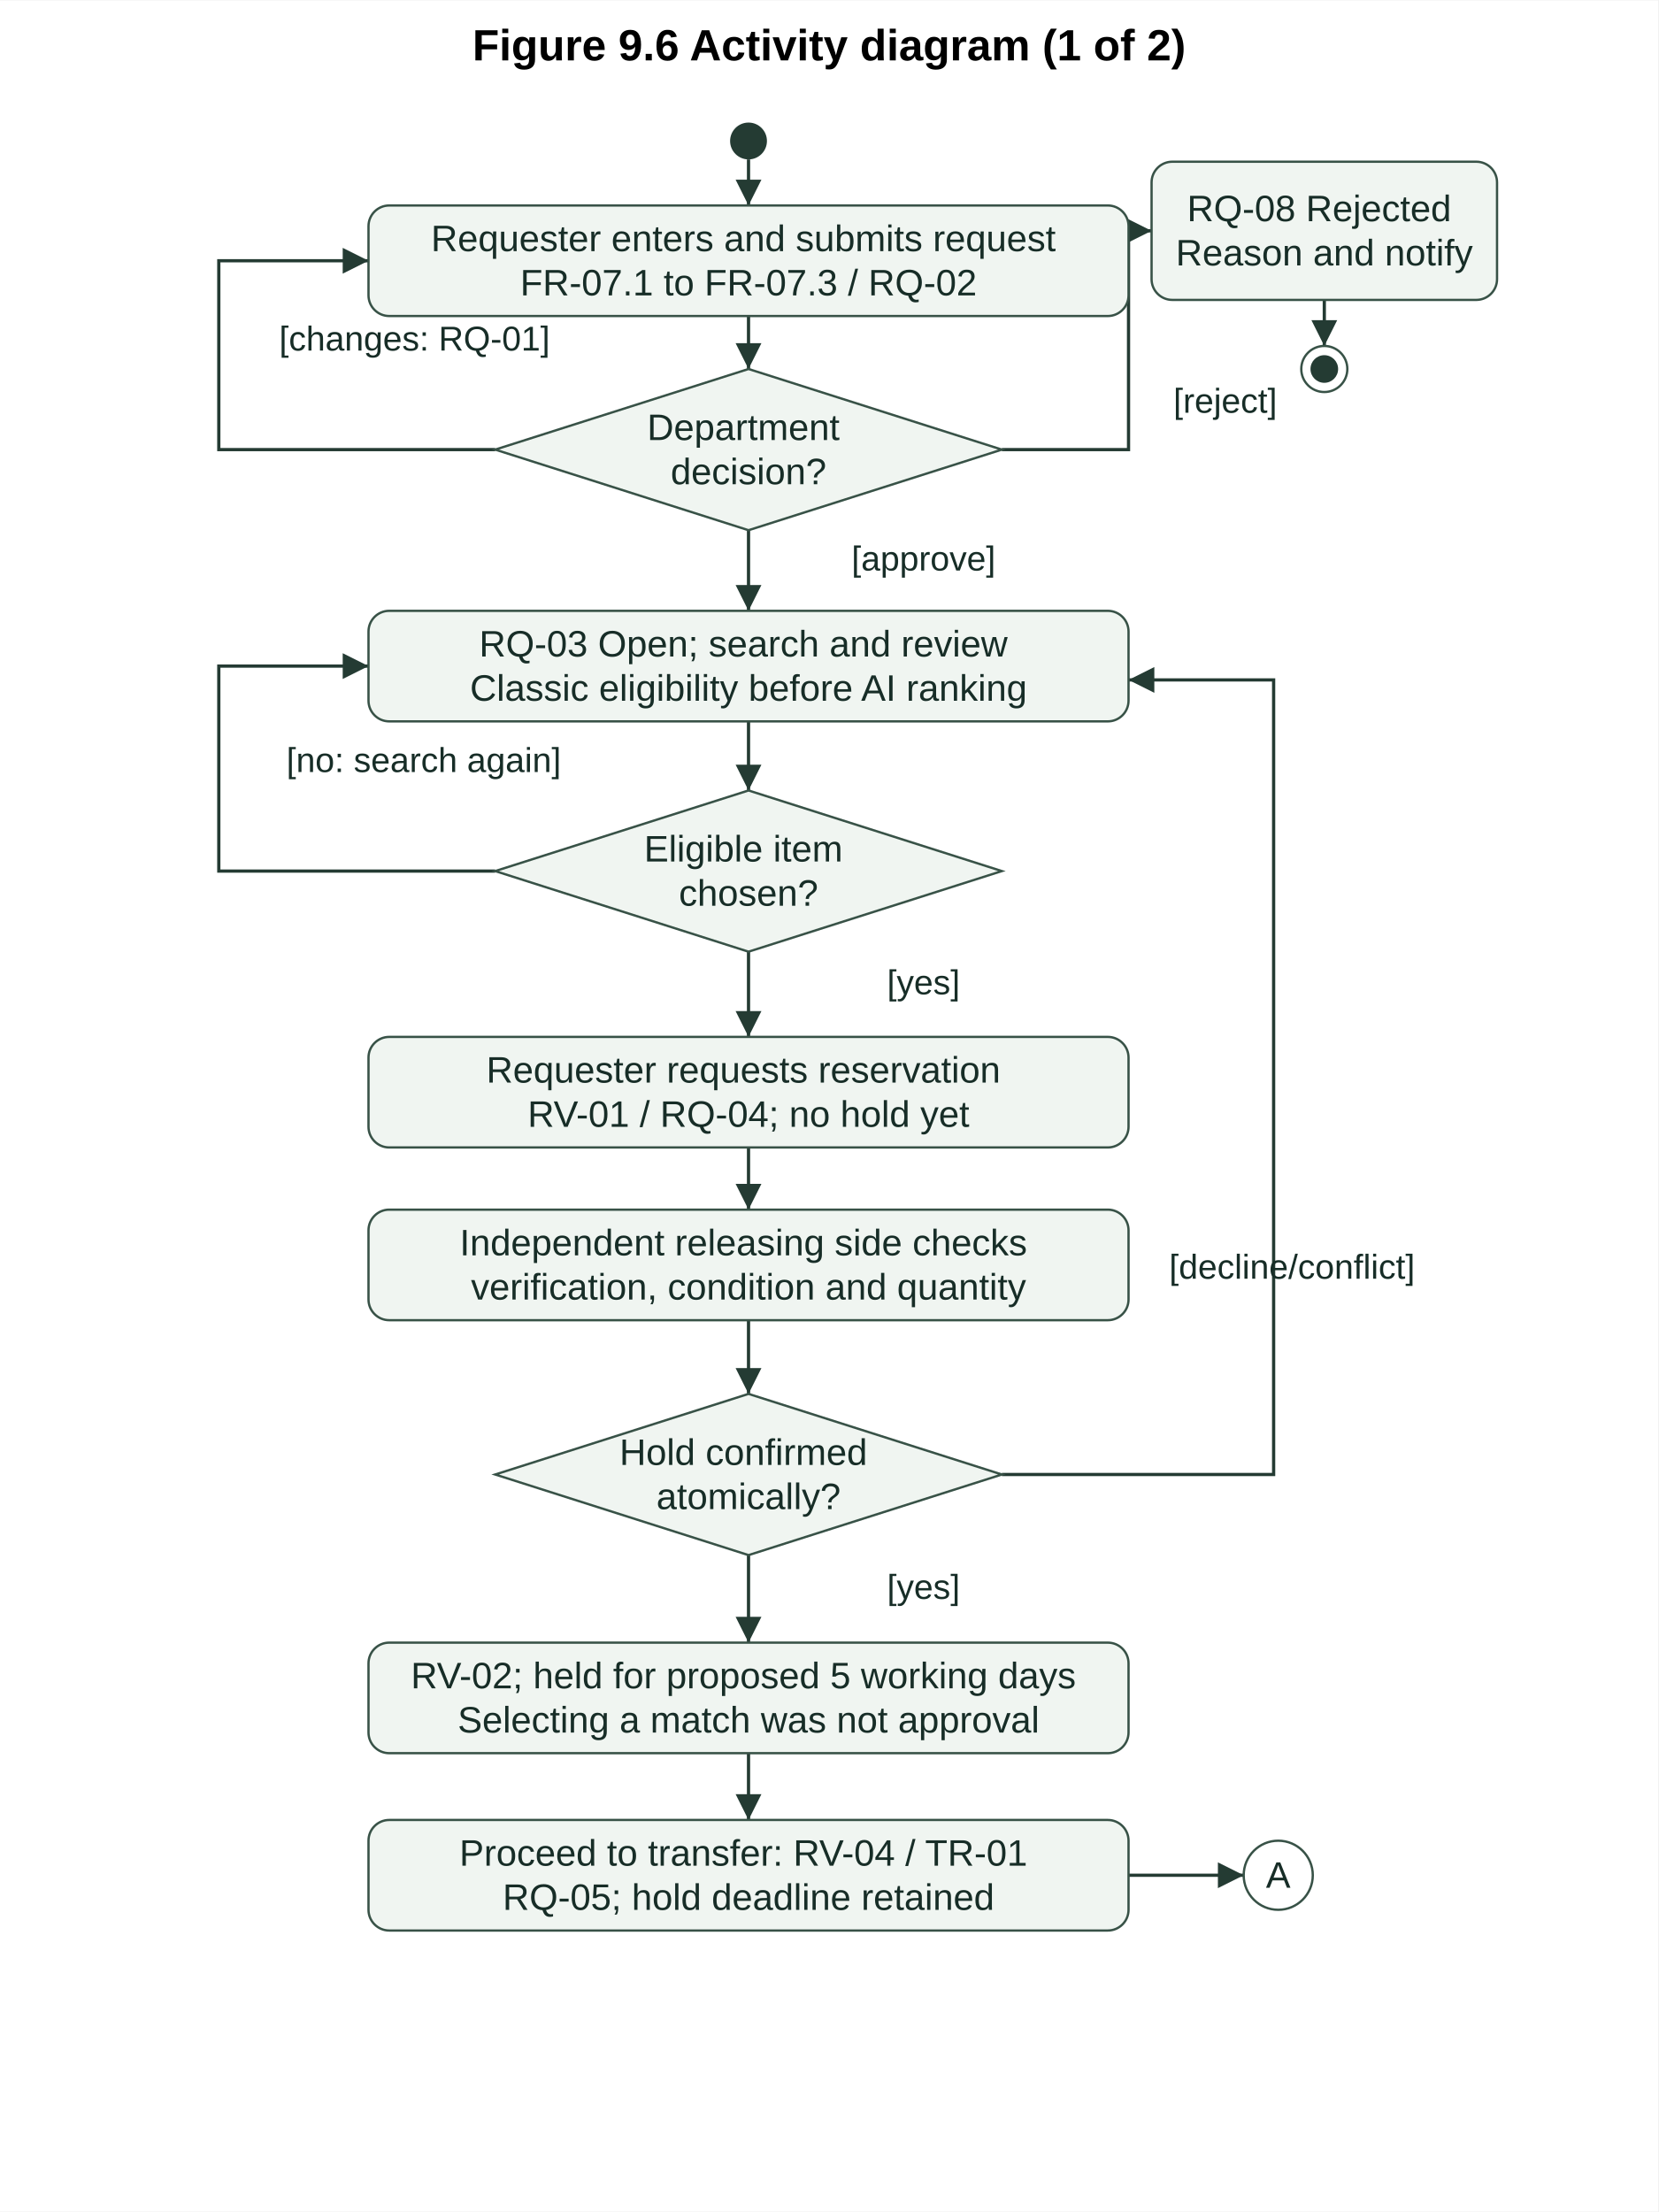
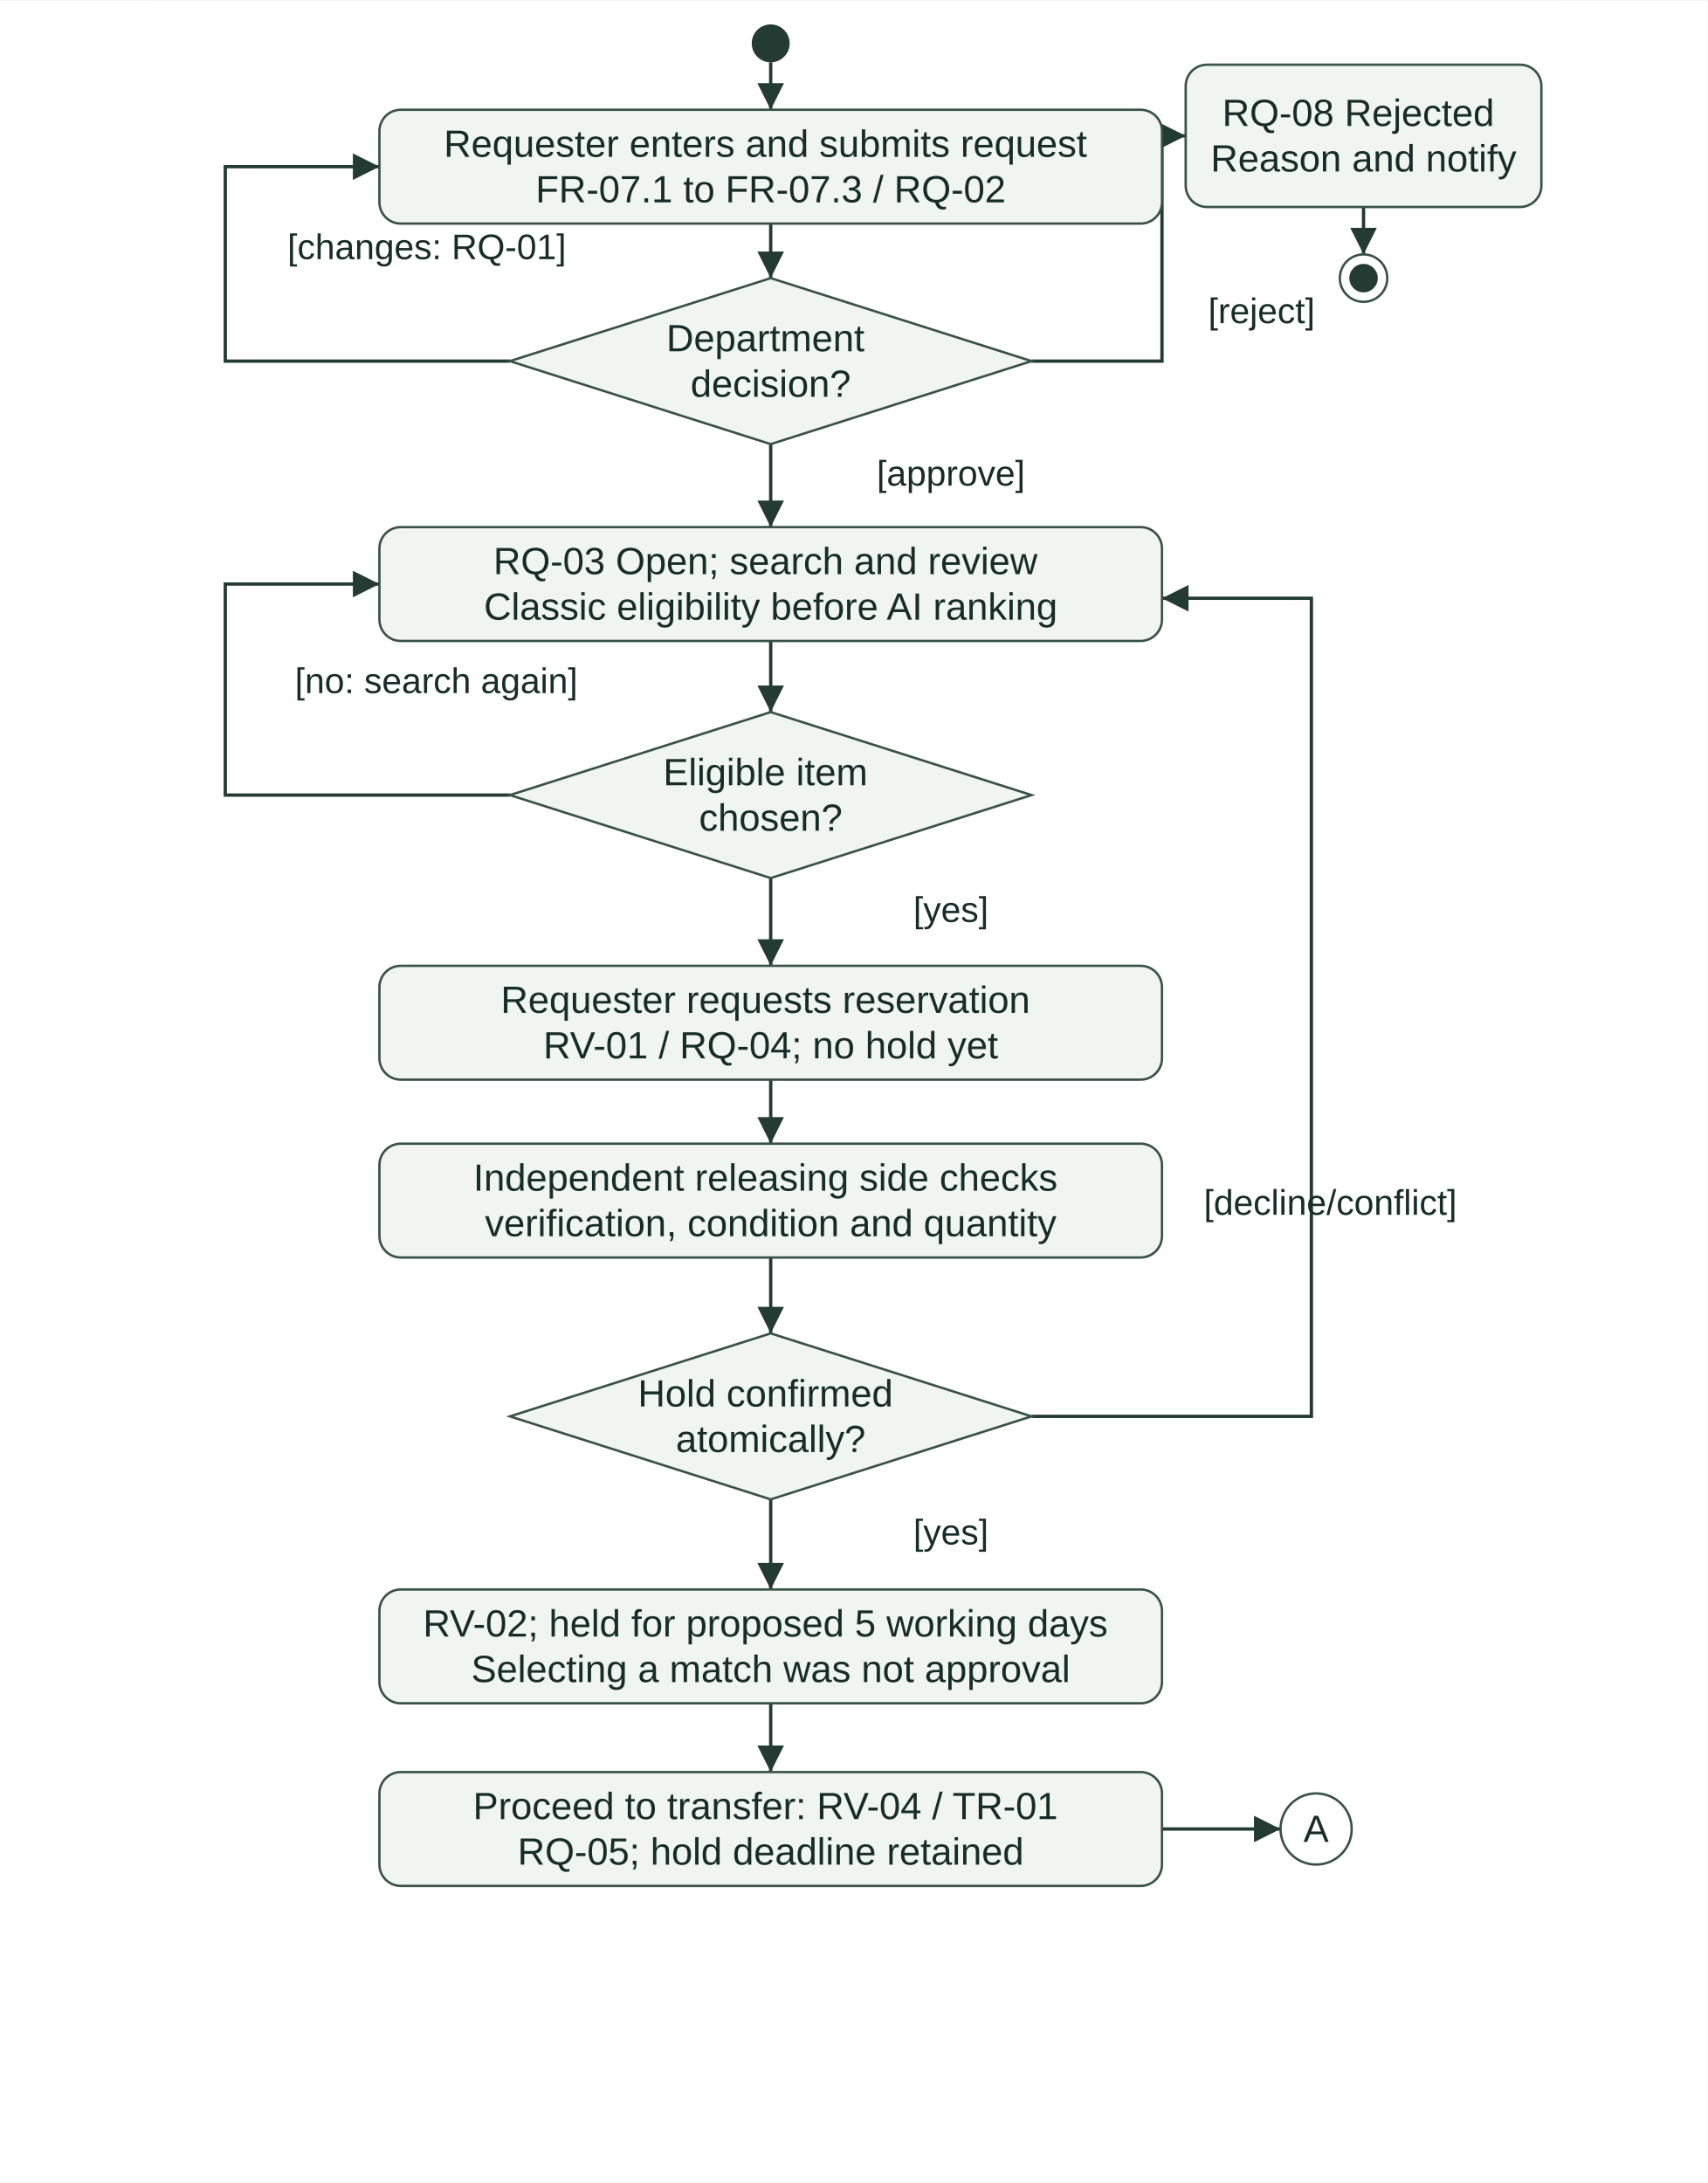
- <svg xmlns="http://www.w3.org/2000/svg" width="560" height="747" viewBox="0 0 720 960">
-   <rect width="720" height="960" fill="white" />
-   <text x="360" y="26" text-anchor="middle" font-family="Arial" font-size="19" font-weight="bold">Figure 9.6 Activity diagram (1 of 2)</text>
-   <svg x="65.0" y="43" width="590" height="902" viewBox="0 48 590 902">
+ <svg xmlns="http://www.w3.org/2000/svg" width="560" height="716" viewBox="0 0 720 920">
+   <rect width="720" height="920" fill="white" />
+   <svg x="65.0" y="0" width="590" height="902" viewBox="0 48 590 902">
    <defs>
      <marker id="arrow" markerWidth="9" markerHeight="8" refX="8" refY="4" orient="auto">
        <path d="M0,0 L8,4 L0,8 Z" fill="#243b33" />
      </marker>
      <marker id="open" markerWidth="9" markerHeight="8" refX="8" refY="4" orient="auto">
        <path d="M0,0 L8,4 L0,8" fill="none" stroke="#243b33" />
      </marker>
    </defs>
    <rect width="100%" height="100%" fill="white" />
    <polyline points="260,74 260,94" fill="none" stroke="#243b33" stroke-width="1.4" marker-end="url(#arrow)" />
    <polyline points="260,142 260,165" fill="none" stroke="#243b33" stroke-width="1.4" marker-end="url(#arrow)" />
    <polyline points="260,235 260,270" fill="none" stroke="#243b33" stroke-width="1.4" marker-end="url(#arrow)" />
    <polyline points="260,318 260,348" fill="none" stroke="#243b33" stroke-width="1.4" marker-end="url(#arrow)" />
    <polyline points="260,418 260,455" fill="none" stroke="#243b33" stroke-width="1.4" marker-end="url(#arrow)" />
    <polyline points="260,503 260,530" fill="none" stroke="#243b33" stroke-width="1.4" marker-end="url(#arrow)" />
    <polyline points="260,578 260,610" fill="none" stroke="#243b33" stroke-width="1.4" marker-end="url(#arrow)" />
    <polyline points="260,680 260,718" fill="none" stroke="#243b33" stroke-width="1.4" marker-end="url(#arrow)" />
    <polyline points="260,766 260,795" fill="none" stroke="#243b33" stroke-width="1.4" marker-end="url(#arrow)" />
    <polyline points="425,819 475,819" fill="none" stroke="#243b33" stroke-width="1.4" marker-end="url(#arrow)" />
    <polyline points="630,89 640,89" fill="none" stroke="#243b33" stroke-width="1.4" marker-end="url(#arrow)" />
    <polyline points="805,113 805,140" fill="none" stroke="#243b33" stroke-width="1.4" marker-end="url(#arrow)" />
    <polyline points="805,210 805,240" fill="none" stroke="#243b33" stroke-width="1.4" marker-end="url(#arrow)" />
    <polyline points="915,175 1025,175 1025,318 805,318" fill="none" stroke="#243b33" stroke-width="1.4" marker-end="url(#arrow)" />
    <polyline points="805,288 805,345" fill="none" stroke="#243b33" stroke-width="1.4" marker-end="url(#arrow)" />
    <polyline points="805,393 805,425" fill="none" stroke="#243b33" stroke-width="1.4" marker-end="url(#arrow)" />
    <polyline points="805,473 805,505" fill="none" stroke="#243b33" stroke-width="1.4" marker-end="url(#arrow)" />
    <polyline points="805,575 805,620" fill="none" stroke="#243b33" stroke-width="1.4" marker-end="url(#arrow)" />
    <polyline points="805,684 805,700" fill="none" stroke="#243b33" stroke-width="1.4" marker-end="url(#arrow)" />
    <polyline points="150,200 30,200 30,118 95,118" fill="none" stroke="#243b33" stroke-width="1.4" marker-end="url(#arrow)" />
    <polyline points="370,200 425,200 425,105 435,105" fill="none" stroke="#243b33" stroke-width="1.4" marker-end="url(#arrow)" />
    <polyline points="510,135 510,155" fill="none" stroke="#243b33" stroke-width="1.4" marker-end="url(#arrow)" />
    <polyline points="150,383 30,383 30,294 95,294" fill="none" stroke="#243b33" stroke-width="1.4" marker-end="url(#arrow)" />
    <polyline points="370,645 488,645 488,300 425,300" fill="none" stroke="#243b33" stroke-width="1.4" marker-end="url(#arrow)" />
    <polyline points="915,540 1090,540 1090,650 1025,650 1025,675" fill="none" stroke="#243b33" stroke-width="1.4" marker-end="url(#arrow)" />
    <polyline points="1025,733 1025,749" fill="none" stroke="#243b33" stroke-width="1.4" marker-end="url(#arrow)" />
-     <text x="575.0" y="30" text-anchor="middle" font-family="Arial,sans-serif" font-size="22" font-weight="bold" fill="#172d27">
-       <tspan x="575.0" dy="0">Figure 9.6 Activity from request to transfer</tspan>
-     </text>
    <circle cx="260" cy="66" r="8" fill="#243b33" />
    <rect x="95" y="94" width="330" height="48" rx="9" fill="#f0f5f1" stroke="#385247" />
    <text x="260.0" y="113.84" text-anchor="middle" font-family="Arial,sans-serif" font-size="16" font-weight="normal" fill="#172d27">
      <tspan x="260.0" dy="0">Requester enters and submits request</tspan>
      <tspan x="260.0" dy="19.2">FR-07.1 to FR-07.3 / RQ-02</tspan>
    </text>
    <polygon points="260.0,165 370,200.0 260.0,235 150,200.0" fill="#f0f5f1" stroke="#385247" />
    <text x="260.0" y="195.84" text-anchor="middle" font-family="Arial,sans-serif" font-size="16" font-weight="normal" fill="#172d27">
      <tspan x="260.0" dy="0">Department</tspan>
      <tspan x="260.0" dy="19.2">decision?</tspan>
    </text>
    <text x="336" y="252.5" text-anchor="middle" font-family="Arial,sans-serif" font-size="15" font-weight="normal" fill="#172d27">
      <tspan x="336" dy="0">[approve]</tspan>
    </text>
    <rect x="95" y="270" width="330" height="48" rx="9" fill="#f0f5f1" stroke="#385247" />
    <text x="260.0" y="289.84" text-anchor="middle" font-family="Arial,sans-serif" font-size="16" font-weight="normal" fill="#172d27">
      <tspan x="260.0" dy="0">RQ-03 Open; search and review</tspan>
      <tspan x="260.0" dy="19.2">Classic eligibility before AI ranking</tspan>
    </text>
    <polygon points="260.0,348 370,383.0 260.0,418 150,383.0" fill="#f0f5f1" stroke="#385247" />
    <text x="260.0" y="378.84" text-anchor="middle" font-family="Arial,sans-serif" font-size="16" font-weight="normal" fill="#172d27">
      <tspan x="260.0" dy="0">Eligible item</tspan>
      <tspan x="260.0" dy="19.2">chosen?</tspan>
    </text>
    <text x="336" y="436.5" text-anchor="middle" font-family="Arial,sans-serif" font-size="15" font-weight="normal" fill="#172d27">
      <tspan x="336" dy="0">[yes]</tspan>
    </text>
    <rect x="95" y="455" width="330" height="48" rx="9" fill="#f0f5f1" stroke="#385247" />
    <text x="260.0" y="474.84" text-anchor="middle" font-family="Arial,sans-serif" font-size="16" font-weight="normal" fill="#172d27">
      <tspan x="260.0" dy="0">Requester requests reservation</tspan>
      <tspan x="260.0" dy="19.2">RV-01 / RQ-04; no hold yet</tspan>
    </text>
    <rect x="95" y="530" width="330" height="48" rx="9" fill="#f0f5f1" stroke="#385247" />
    <text x="260.0" y="549.84" text-anchor="middle" font-family="Arial,sans-serif" font-size="16" font-weight="normal" fill="#172d27">
      <tspan x="260.0" dy="0">Independent releasing side checks</tspan>
      <tspan x="260.0" dy="19.2">verification, condition and quantity</tspan>
    </text>
    <polygon points="260.0,610 370,645.0 260.0,680 150,645.0" fill="#f0f5f1" stroke="#385247" />
    <text x="260.0" y="640.84" text-anchor="middle" font-family="Arial,sans-serif" font-size="16" font-weight="normal" fill="#172d27">
      <tspan x="260.0" dy="0">Hold confirmed</tspan>
      <tspan x="260.0" dy="19.2">atomically?</tspan>
    </text>
    <text x="336" y="699.0" text-anchor="middle" font-family="Arial,sans-serif" font-size="15" font-weight="normal" fill="#172d27">
      <tspan x="336" dy="0">[yes]</tspan>
    </text>
    <rect x="95" y="718" width="330" height="48" rx="9" fill="#f0f5f1" stroke="#385247" />
    <text x="260.0" y="737.84" text-anchor="middle" font-family="Arial,sans-serif" font-size="16" font-weight="normal" fill="#172d27">
      <tspan x="260.0" dy="0">RV-02; held for proposed 5 working days</tspan>
      <tspan x="260.0" dy="19.2">Selecting a match was not approval</tspan>
    </text>
    <rect x="95" y="795" width="330" height="48" rx="9" fill="#f0f5f1" stroke="#385247" />
    <text x="260.0" y="814.84" text-anchor="middle" font-family="Arial,sans-serif" font-size="16" font-weight="normal" fill="#172d27">
      <tspan x="260.0" dy="0">Proceed to transfer: RV-04 / TR-01</tspan>
      <tspan x="260.0" dy="19.2">RQ-05; hold deadline retained</tspan>
    </text>
    <ellipse cx="490.0" cy="819.0" rx="15.0" ry="15.0" fill="white" stroke="#385247" />
    <text x="490.0" y="824.44" text-anchor="middle" font-family="Arial,sans-serif" font-size="16" font-weight="normal" fill="#172d27">
      <tspan x="490.0" dy="0">A</tspan>
    </text>
    <ellipse cx="615.0" cy="89.0" rx="15.0" ry="15.0" fill="white" stroke="#385247" />
    <text x="615.0" y="94.44" text-anchor="middle" font-family="Arial,sans-serif" font-size="16" font-weight="normal" fill="#172d27">
      <tspan x="615.0" dy="0">A</tspan>
    </text>
    <rect x="640" y="65" width="330" height="48" rx="9" fill="#f0f5f1" stroke="#385247" />
    <text x="805.0" y="84.84" text-anchor="middle" font-family="Arial,sans-serif" font-size="16" font-weight="normal" fill="#172d27">
      <tspan x="805.0" dy="0">Department release then receipt approval</tspan>
      <tspan x="805.0" dy="19.2">TR-01 to TR-02</tspan>
    </text>
    <polygon points="805.0,140 915,175.0 805.0,210 695,175.0" fill="#f0f5f1" stroke="#385247" />
    <text x="805.0" y="170.84" text-anchor="middle" font-family="Arial,sans-serif" font-size="16" font-weight="normal" fill="#172d27">
      <tspan x="805.0" dy="0">Policy stages</tspan>
      <tspan x="805.0" dy="19.2">required?</tspan>
    </text>
    <text x="881" y="225.0" text-anchor="middle" font-family="Arial,sans-serif" font-size="15" font-weight="normal" fill="#172d27">
      <tspan x="881" dy="0">[yes]</tspan>
    </text>
    <rect x="640" y="240" width="330" height="48" rx="9" fill="#f0f5f1" stroke="#385247" />
    <text x="805.0" y="259.84" text-anchor="middle" font-family="Arial,sans-serif" font-size="16" font-weight="normal" fill="#172d27">
      <tspan x="805.0" dy="0">Finance and/or Procurement decide</tspan>
      <tspan x="805.0" dy="19.2">TR-03; every applicable stage required</tspan>
    </text>
    <text x="1055" y="230" text-anchor="middle" font-family="Arial,sans-serif" font-size="15" font-weight="normal" fill="#172d27">
      <tspan x="1055" dy="0">[no]</tspan>
    </text>
    <rect x="640" y="345" width="330" height="48" rx="9" fill="#f0f5f1" stroke="#385247" />
    <text x="805.0" y="364.84" text-anchor="middle" font-family="Arial,sans-serif" font-size="16" font-weight="normal" fill="#172d27">
      <tspan x="805.0" dy="0">All stages approve: TR-04</tspan>
      <tspan x="805.0" dy="19.2">Releasing custodian records handover</tspan>
    </text>
    <rect x="640" y="425" width="330" height="48" rx="9" fill="#f0f5f1" stroke="#385247" />
    <text x="805.0" y="444.84" text-anchor="middle" font-family="Arial,sans-serif" font-size="16" font-weight="normal" fill="#172d27">
      <tspan x="805.0" dy="0">TR-05 / AS-05</tspan>
      <tspan x="805.0" dy="19.2">Releasing department still owns asset</tspan>
    </text>
    <polygon points="805.0,505 915,540.0 805.0,575 695,540.0" fill="#f0f5f1" stroke="#385247" />
    <text x="805.0" y="535.84" text-anchor="middle" font-family="Arial,sans-serif" font-size="16" font-weight="normal" fill="#172d27">
      <tspan x="805.0" dy="0">Receipt agrees</tspan>
      <tspan x="805.0" dy="19.2">with handover?</tspan>
    </text>
    <text x="881" y="597.5" text-anchor="middle" font-family="Arial,sans-serif" font-size="15" font-weight="normal" fill="#172d27">
      <tspan x="881" dy="0">[yes]</tspan>
    </text>
    <rect x="640" y="620" width="330" height="64" rx="9" fill="#f0f5f1" stroke="#385247" />
    <text x="805.0" y="639.1" text-anchor="middle" font-family="Arial,sans-serif" font-size="15" font-weight="normal" fill="#172d27">
      <tspan x="805.0" dy="0">Receiving custodian confirms receipt</tspan>
      <tspan x="805.0" dy="18.0">TR-06 / RQ-06; AS-02 or AS-03</tspan>
      <tspan x="805.0" dy="18.0">New owner, custody and location</tspan>
    </text>
    <ellipse cx="805.0" cy="710.0" rx="10.0" ry="10.0" fill="white" stroke="#385247" />
    <text x="805.0" y="715.44" text-anchor="middle" font-family="Arial,sans-serif" font-size="16" font-weight="normal" fill="#172d27">
      <tspan x="805.0" dy="0" />
    </text>
    <circle cx="805" cy="710" r="6" fill="#243b33" />
    <text x="115" y="157" text-anchor="middle" font-family="Arial,sans-serif" font-size="15" font-weight="normal" fill="#172d27">
      <tspan x="115" dy="0">[changes: RQ-01]</tspan>
    </text>
    <text x="467" y="184" text-anchor="middle" font-family="Arial,sans-serif" font-size="15" font-weight="normal" fill="#172d27">
      <tspan x="467" dy="0">[reject]</tspan>
    </text>
    <rect x="435" y="75" width="150" height="60" rx="9" fill="#f0f5f1" stroke="#385247" />
    <text x="510.0" y="100.84" text-anchor="middle" font-family="Arial,sans-serif" font-size="16" font-weight="normal" fill="#172d27">
      <tspan x="510.0" dy="0">RQ-08 Rejected</tspan>
      <tspan x="510.0" dy="19.2">Reason and notify</tspan>
    </text>
    <ellipse cx="510.0" cy="165.0" rx="10.0" ry="10.0" fill="white" stroke="#385247" />
    <text x="510.0" y="170.44" text-anchor="middle" font-family="Arial,sans-serif" font-size="16" font-weight="normal" fill="#172d27">
      <tspan x="510.0" dy="0" />
    </text>
    <circle cx="510" cy="165" r="6" fill="#243b33" />
    <text x="119" y="340" text-anchor="middle" font-family="Arial,sans-serif" font-size="15" font-weight="normal" fill="#172d27">
      <tspan x="119" dy="0">[no: search again]</tspan>
    </text>
    <text x="496" y="560" text-anchor="middle" font-family="Arial,sans-serif" font-size="15" font-weight="normal" fill="#172d27">
      <tspan x="496" dy="0">[decline/conflict]</tspan>
    </text>
    <rect x="605" y="790" width="490" height="145" rx="0" fill="#fff6e3" stroke="#385247" />
    <text x="850.0" y="813.6" text-anchor="middle" font-family="Arial,sans-serif" font-size="15" font-weight="normal" fill="#172d27">
      <tspan x="850.0" dy="0">Exception paths</tspan>
      <tspan x="850.0" dy="18.0">Any transfer rejection: TR-08; reason and release units.</tspan>
      <tspan x="850.0" dy="18.0">Pre-handover cancellation: TR-09; reason and release.</tspan>
      <tspan x="850.0" dy="18.0">Hold expires before approval: release; return to search.</tspan>
      <tspan x="850.0" dy="18.0">TR-07 dispute: no owner change; resolve to receipt</tspan>
      <tspan x="850.0" dy="18.0">or return and cancel with released quantity.</tspan>
      <tspan x="850.0" dy="18.0">AI down or confidence &lt; 0.50: classic search.</tspan>
    </text>
    <text x="1015" y="594" text-anchor="middle" font-family="Arial,sans-serif" font-size="15" font-weight="normal" fill="#172d27">
      <tspan x="1015" dy="0">[difference: TR-07]</tspan>
    </text>
    <rect x="925" y="675" width="200" height="58" rx="9" fill="#f0f5f1" stroke="#385247" />
    <text x="1025.0" y="700.1" text-anchor="middle" font-family="Arial,sans-serif" font-size="15" font-weight="normal" fill="#172d27">
      <tspan x="1025.0" dy="0">Record dispute TR-07</tspan>
      <tspan x="1025.0" dy="18.0">Retain owner; notify</tspan>
    </text>
    <ellipse cx="1025.0" cy="759.0" rx="10.0" ry="10.0" fill="white" stroke="#385247" />
    <text x="1025.0" y="764.44" text-anchor="middle" font-family="Arial,sans-serif" font-size="16" font-weight="normal" fill="#172d27">
      <tspan x="1025.0" dy="0" />
    </text>
    <circle cx="1025" cy="759" r="6" fill="#243b33" />
-     <text x="575.0" y="962" text-anchor="middle" font-family="Arial,sans-serif" font-size="13" font-weight="normal" fill="#172d27">
-       <tspan x="575.0" dy="0">Dawra Campus | Zayed Alfadli 100064657 | UC-04 to UC-09; FR-07 to FR-11; BR-02, BR-11 to BR-16</tspan>
-     </text>
  </svg>
</svg>
